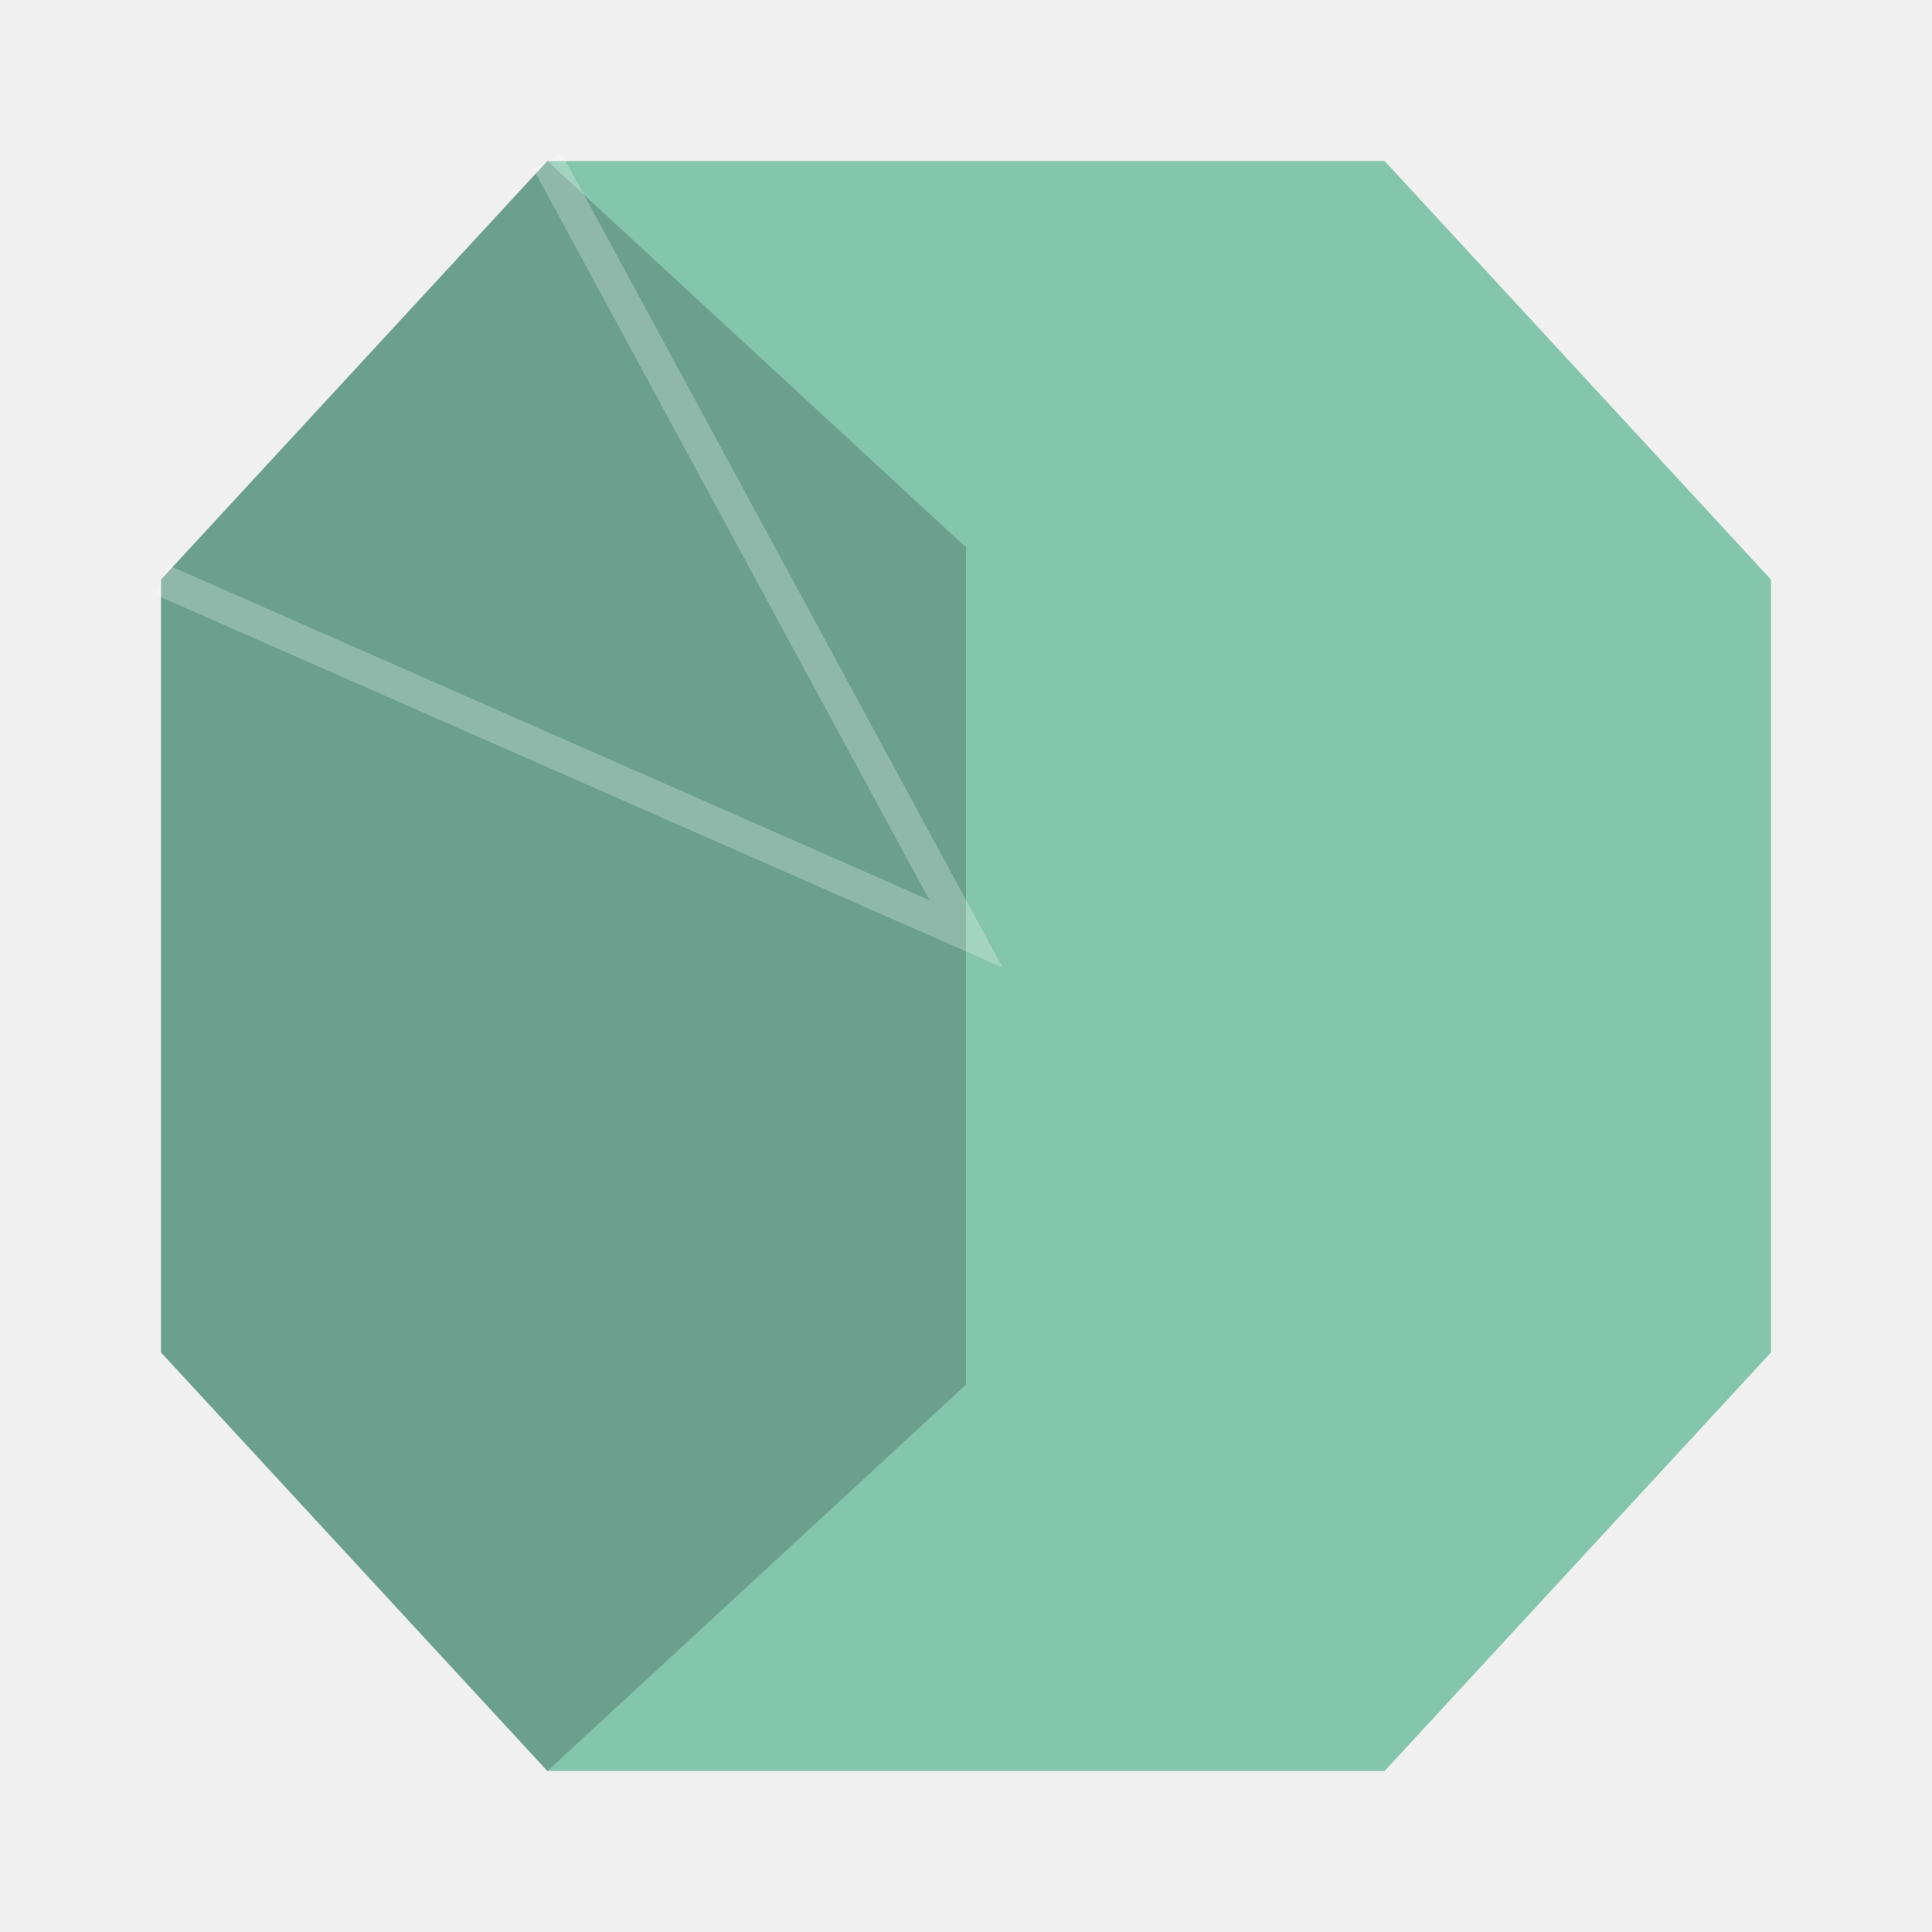
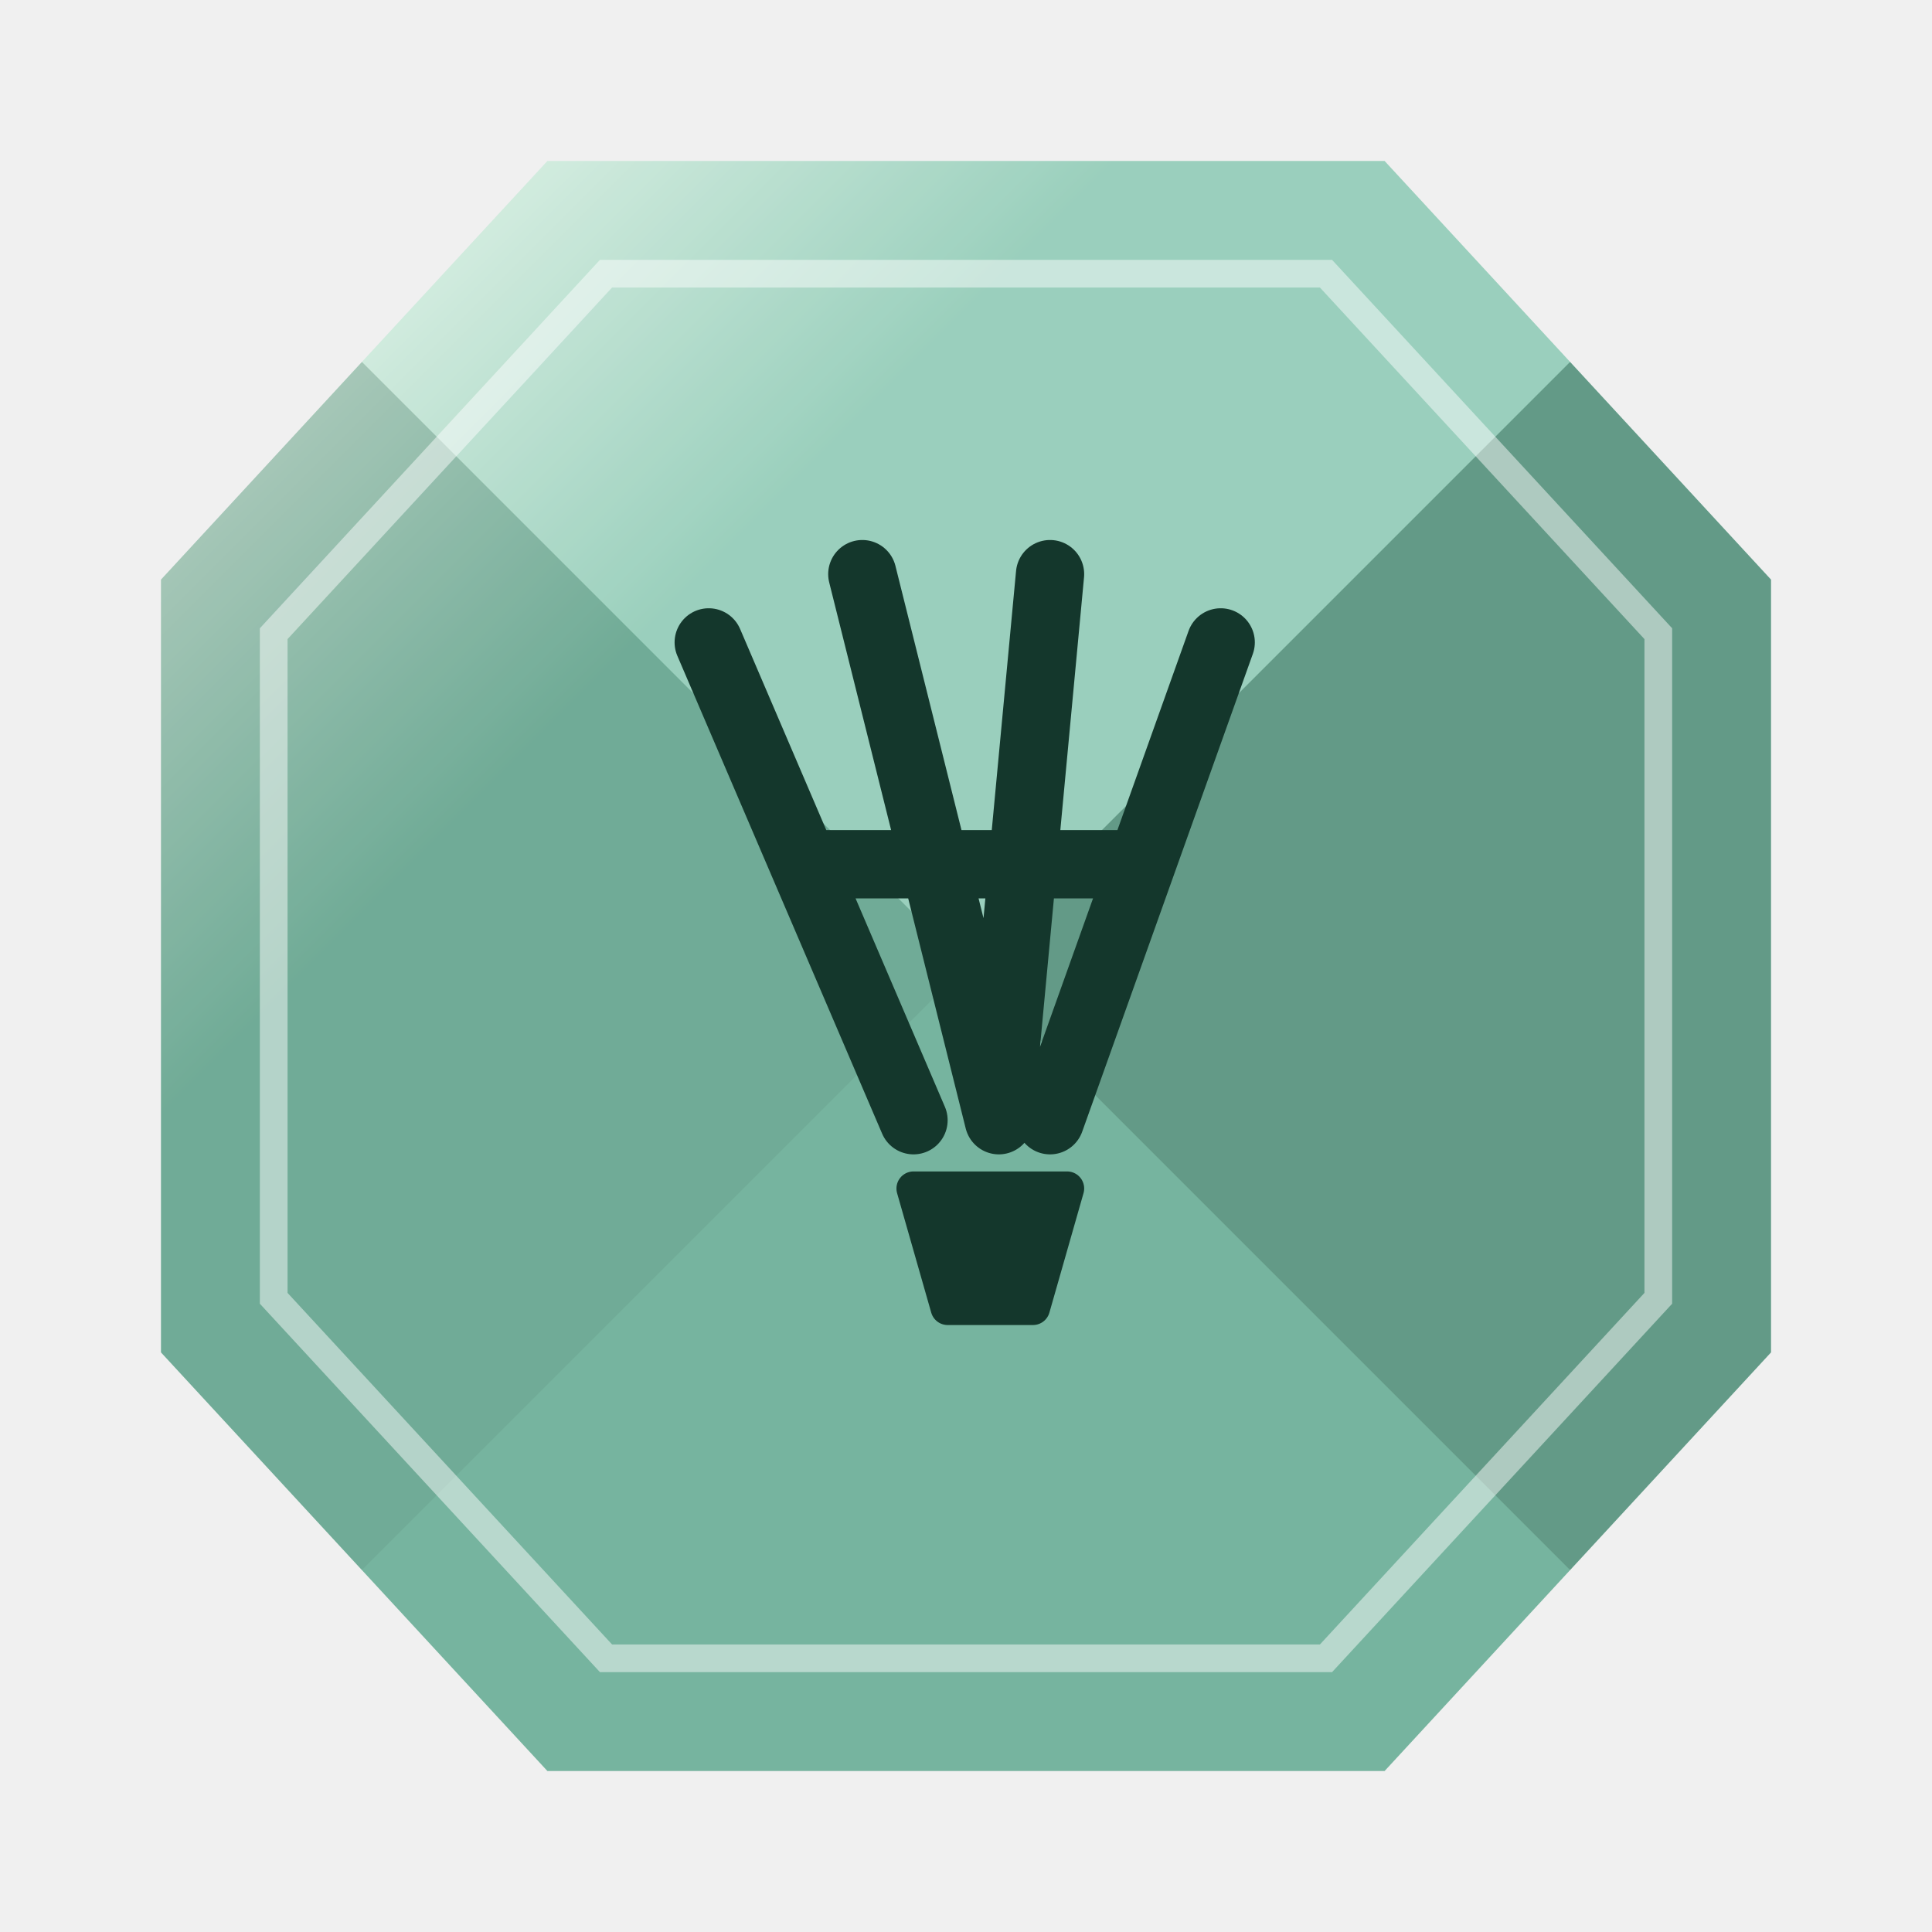
- <svg xmlns="http://www.w3.org/2000/svg" viewBox="0 0 60 60" role="img" aria-label="Emerald league insignia candidate">
-   <polygon points="17,5 43,5 55,18 55,42 43,55 17,55 5,42 5,18" fill="#84C5AE" />
-   <polygon points="17,5 30,17 30,43 17,55 5,42 5,18" fill="#111A1C" opacity=".22" />
-   <polyline points="17,5 30,29 5,18" fill="none" stroke="#FFFFFF" opacity=".25" stroke-width="1" />
+ <svg xmlns="http://www.w3.org/2000/svg" viewBox="0 0 60 60" role="img" aria-label="Emerald league insignia">
+   <defs>
+     <linearGradient id="metal" x1="0" y1="0" x2="1" y2="1">
+       <stop stop-color="#F7FFF4" />
+       <stop offset=".3" stop-color="#84C5AE" />
+       <stop offset="1" stop-color="#84C5AE" />
+     </linearGradient>
+     <clipPath id="seal">
+       <polygon points="17,5 43,5 55,18 55,42 43,55 17,55 5,42 5,18" />
+     </clipPath>
+   </defs>
+   <polygon points="17,5 43,5 55,18 55,42 43,55 17,55 5,42 5,18" fill="url(#metal)" />
+   <g clip-path="url(#seal)">
+     <path d="M0 0L30 30L0 60Z" fill="#14372C" opacity=".18" />
+     <path d="M60 0L30 30L60 60Z" fill="#14372C" opacity=".3" />
+     <path d="M0 60L30 30L60 60Z" fill="#14372C" opacity=".12" />
+     <path d="M0 0L30 30L60 0Z" fill="#FFF" opacity=".18" />
+   </g>
+   <polygon points="17,5 43,5 55,18 55,42 43,55 17,55 5,42 5,18" transform="translate(4.2 4.2) scale(.86)" fill="none" stroke="#FFF" stroke-opacity=".48" stroke-width="1" />
+   <g transform="translate(13 12) scale(.53)" fill="none" stroke="#14372C" stroke-width="4" stroke-linecap="round" stroke-linejoin="round">
+     <path d="M17 15L29 43M26 11L34 43M37 11L34 43M47 15L37 43M23 28H42" />
+     <path d="M29 47H38L36 54H31Z" fill="#14372C" stroke-width="2" />
+   </g>
</svg>
